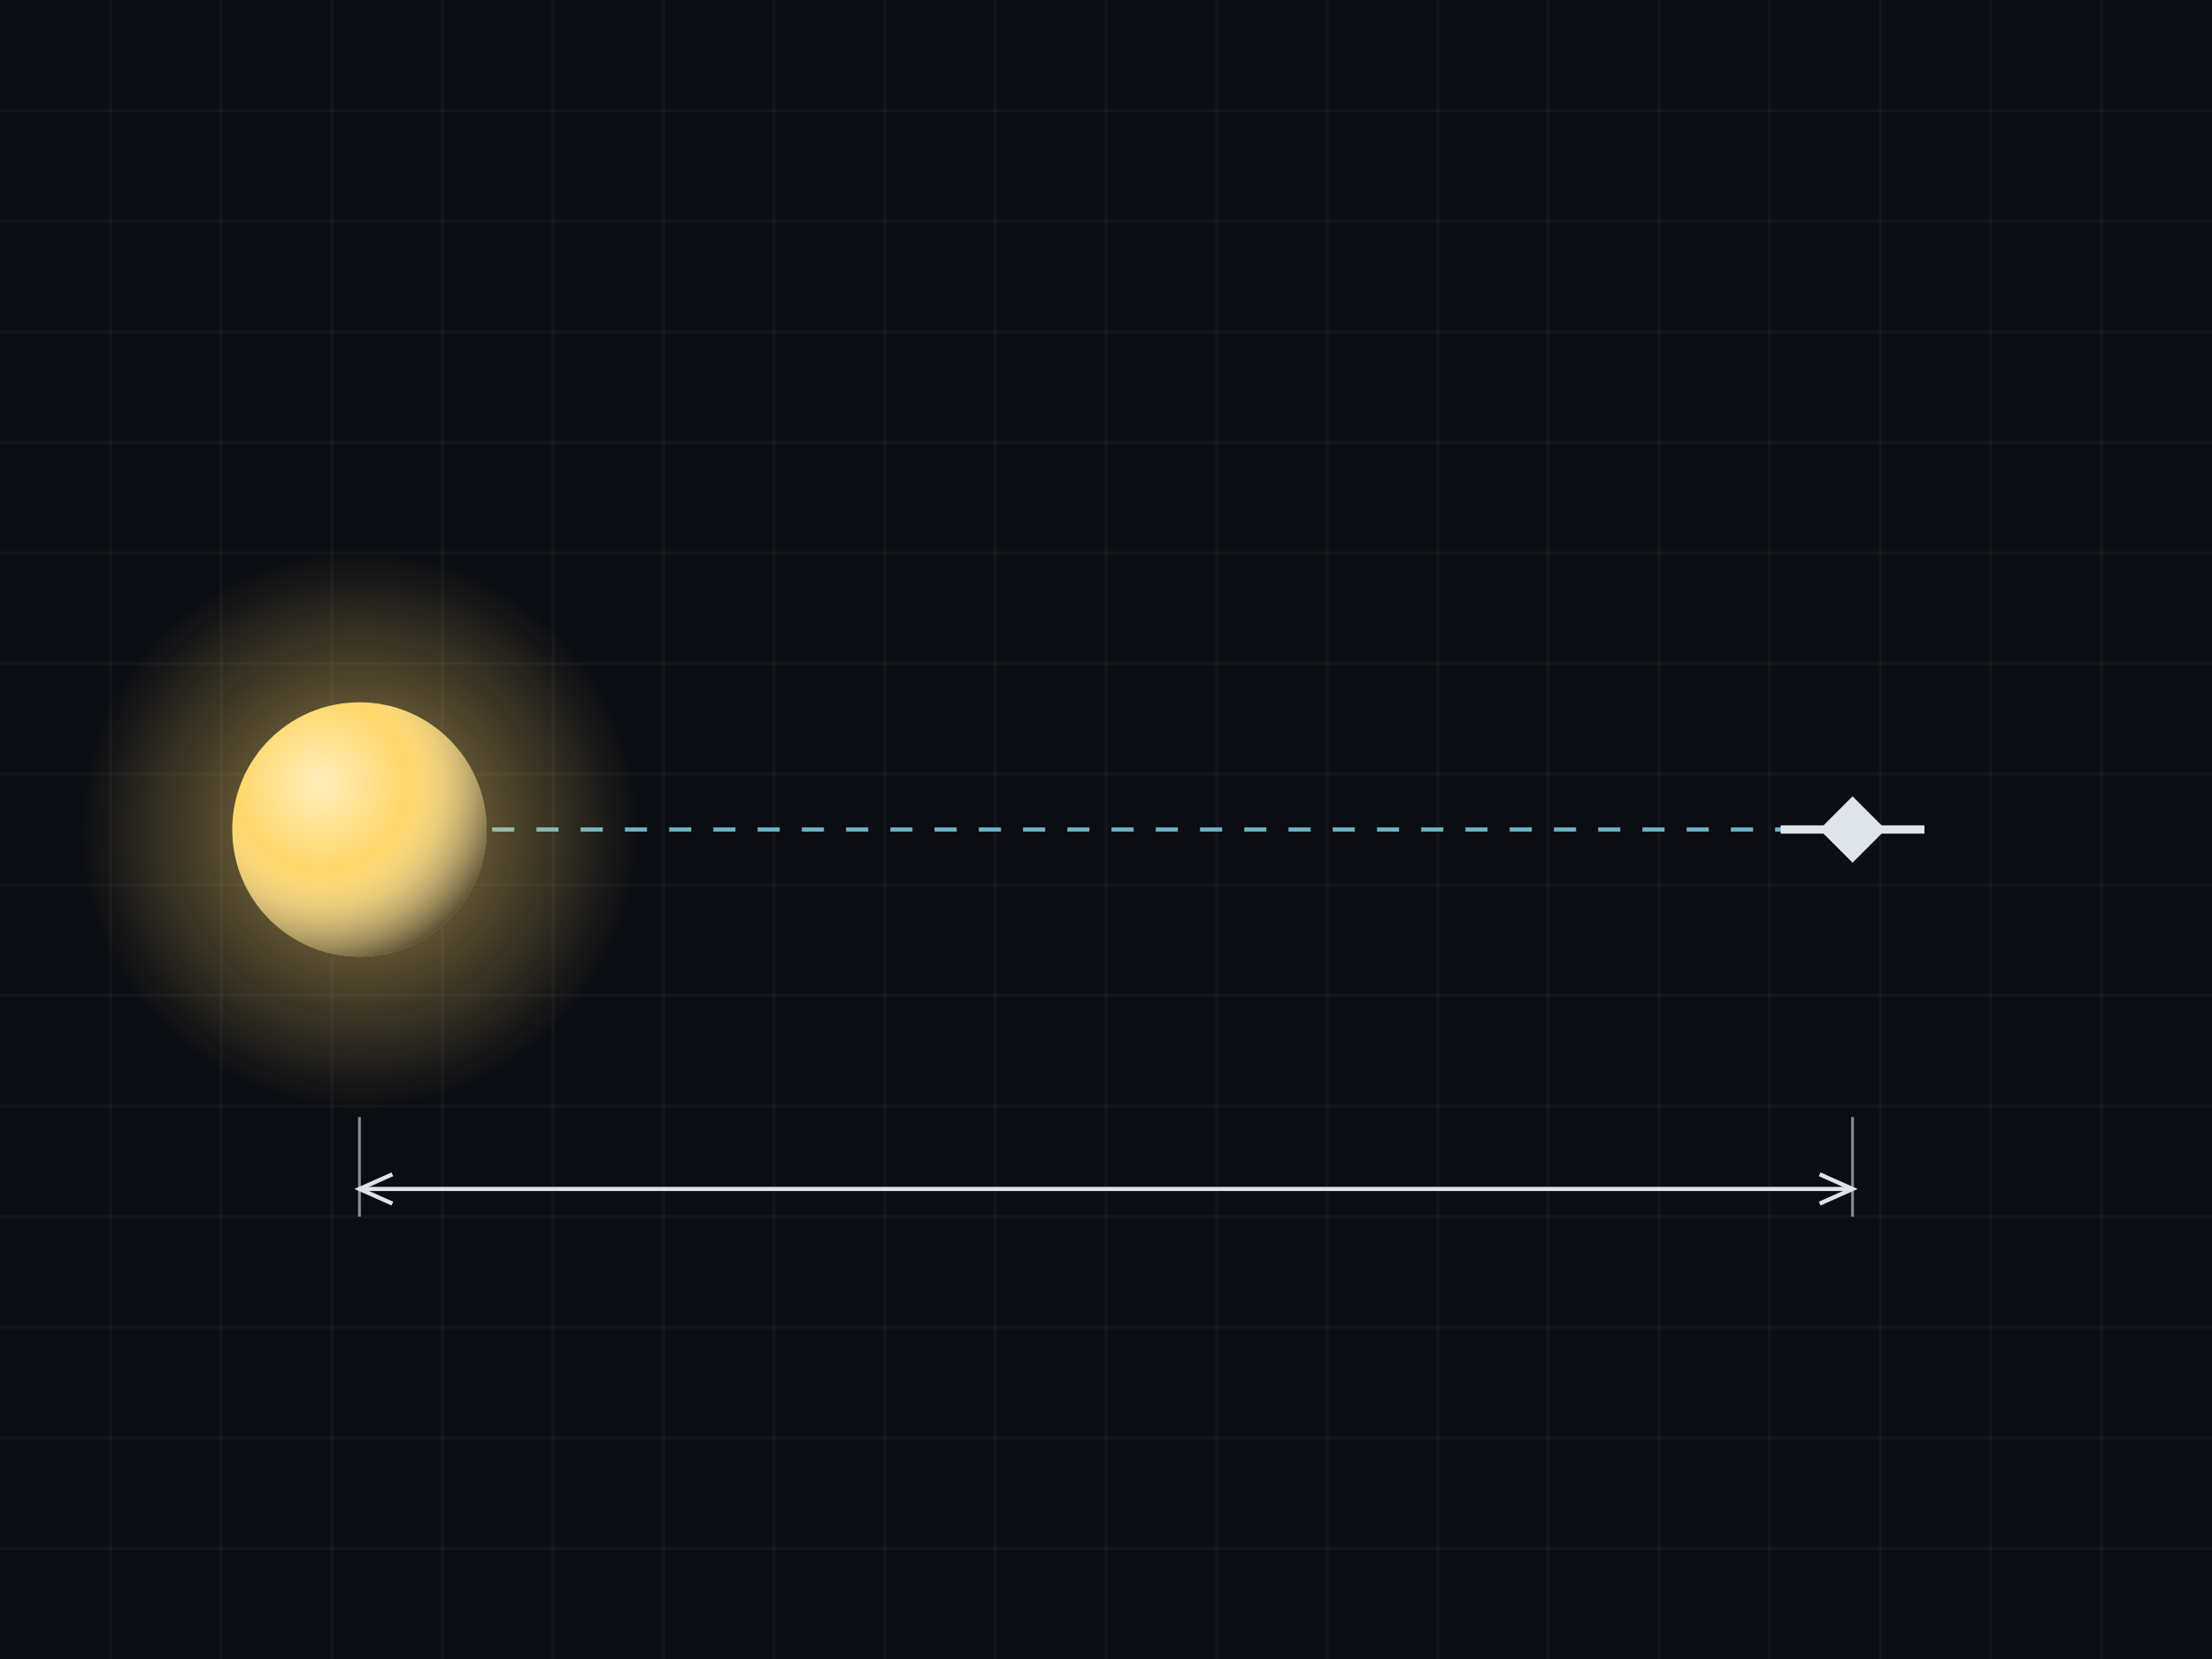
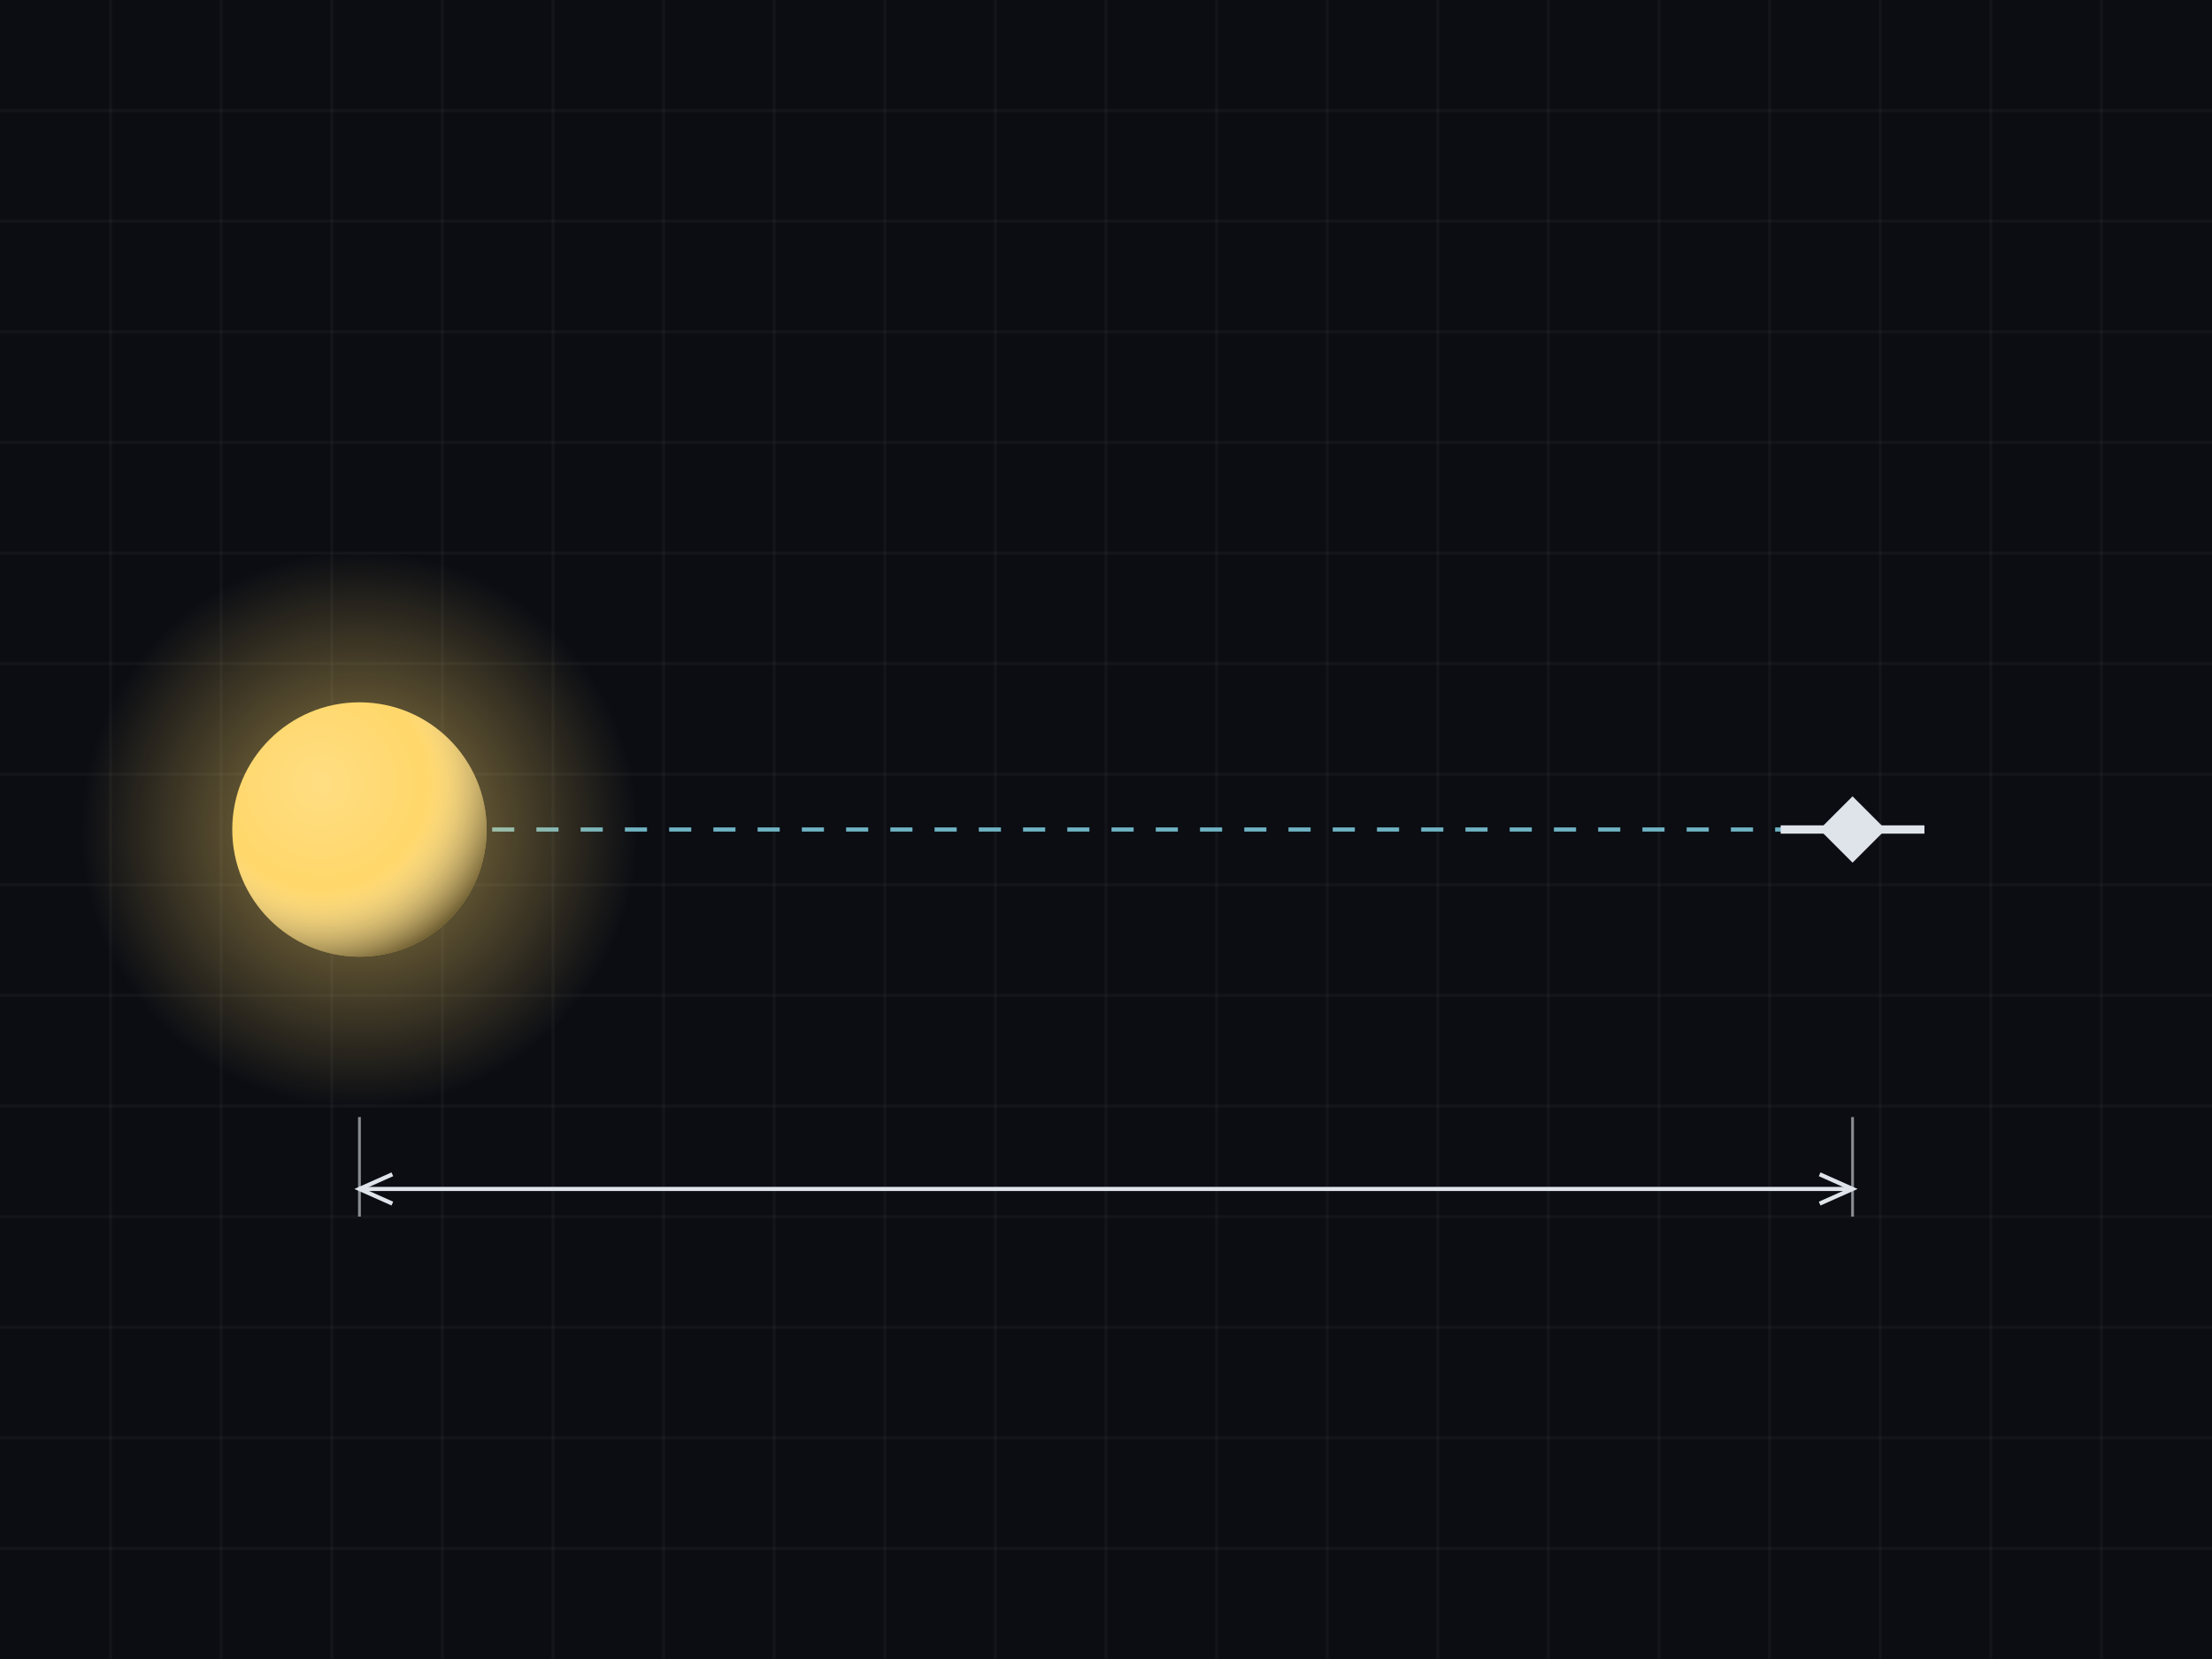
<svg xmlns="http://www.w3.org/2000/svg" viewBox="0 0 800 600" width="800" height="600" role="img">
  <rect width="800" height="600" fill="#0b0d13" />
  <line x1="40" y1="0" x2="40" y2="600" stroke="#fff" stroke-width="1" opacity=".035" />
  <line x1="80" y1="0" x2="80" y2="600" stroke="#fff" stroke-width="1" opacity=".035" />
  <line x1="120" y1="0" x2="120" y2="600" stroke="#fff" stroke-width="1" opacity=".035" />
  <line x1="160" y1="0" x2="160" y2="600" stroke="#fff" stroke-width="1" opacity=".035" />
  <line x1="200" y1="0" x2="200" y2="600" stroke="#fff" stroke-width="1" opacity=".035" />
  <line x1="240" y1="0" x2="240" y2="600" stroke="#fff" stroke-width="1" opacity=".035" />
  <line x1="280" y1="0" x2="280" y2="600" stroke="#fff" stroke-width="1" opacity=".035" />
  <line x1="320" y1="0" x2="320" y2="600" stroke="#fff" stroke-width="1" opacity=".035" />
  <line x1="360" y1="0" x2="360" y2="600" stroke="#fff" stroke-width="1" opacity=".035" />
  <line x1="400" y1="0" x2="400" y2="600" stroke="#fff" stroke-width="1" opacity=".035" />
  <line x1="440" y1="0" x2="440" y2="600" stroke="#fff" stroke-width="1" opacity=".035" />
  <line x1="480" y1="0" x2="480" y2="600" stroke="#fff" stroke-width="1" opacity=".035" />
  <line x1="520" y1="0" x2="520" y2="600" stroke="#fff" stroke-width="1" opacity=".035" />
  <line x1="560" y1="0" x2="560" y2="600" stroke="#fff" stroke-width="1" opacity=".035" />
  <line x1="600" y1="0" x2="600" y2="600" stroke="#fff" stroke-width="1" opacity=".035" />
  <line x1="640" y1="0" x2="640" y2="600" stroke="#fff" stroke-width="1" opacity=".035" />
  <line x1="680" y1="0" x2="680" y2="600" stroke="#fff" stroke-width="1" opacity=".035" />
  <line x1="720" y1="0" x2="720" y2="600" stroke="#fff" stroke-width="1" opacity=".035" />
  <line x1="760" y1="0" x2="760" y2="600" stroke="#fff" stroke-width="1" opacity=".035" />
  <line x1="0" y1="40" x2="800" y2="40" stroke="#fff" stroke-width="1" opacity=".035" />
  <line x1="0" y1="80" x2="800" y2="80" stroke="#fff" stroke-width="1" opacity=".035" />
  <line x1="0" y1="120" x2="800" y2="120" stroke="#fff" stroke-width="1" opacity=".035" />
  <line x1="0" y1="160" x2="800" y2="160" stroke="#fff" stroke-width="1" opacity=".035" />
  <line x1="0" y1="200" x2="800" y2="200" stroke="#fff" stroke-width="1" opacity=".035" />
  <line x1="0" y1="240" x2="800" y2="240" stroke="#fff" stroke-width="1" opacity=".035" />
  <line x1="0" y1="280" x2="800" y2="280" stroke="#fff" stroke-width="1" opacity=".035" />
  <line x1="0" y1="320" x2="800" y2="320" stroke="#fff" stroke-width="1" opacity=".035" />
  <line x1="0" y1="360" x2="800" y2="360" stroke="#fff" stroke-width="1" opacity=".035" />
  <line x1="0" y1="400" x2="800" y2="400" stroke="#fff" stroke-width="1" opacity=".035" />
  <line x1="0" y1="440" x2="800" y2="440" stroke="#fff" stroke-width="1" opacity=".035" />
  <line x1="0" y1="480" x2="800" y2="480" stroke="#fff" stroke-width="1" opacity=".035" />
  <line x1="0" y1="520" x2="800" y2="520" stroke="#fff" stroke-width="1" opacity=".035" />
  <line x1="0" y1="560" x2="800" y2="560" stroke="#fff" stroke-width="1" opacity=".035" />
  <line x1="130" y1="300" x2="670" y2="300" stroke="#6fb3c4" stroke-width="1.5" stroke-dasharray="8 8" />
  <defs>
    <radialGradient id="ag">
      <stop offset="0" stop-color="#ffd76a" stop-opacity="0.6" />
      <stop offset="1" stop-color="#ffd76a" stop-opacity="0" />
    </radialGradient>
  </defs>
  <circle cx="130" cy="300" r="101.2" fill="url(#ag)" />
  <defs>
    <radialGradient id="a" cx="35%" cy="32%" r="75%">
-       <stop offset="0" stop-color="#fff" stop-opacity=".55" />
-       <stop offset=".45" stop-color="#fff" stop-opacity="0" />
-       <stop offset="1" stop-color="#00040f" stop-opacity=".7" />
+       <stop offset="0" stop-color="#fff" stop-opacity=".16" />
+       <stop offset=".55" stop-color="#fff" stop-opacity="0" />
+       <stop offset="1" stop-color="#000" stop-opacity=".62" />
    </radialGradient>
  </defs>
  <circle cx="130" cy="300" r="46" fill="#ffd76a" />
  <circle cx="130" cy="300" r="46" fill="url(#a)" />
  <path d="M670 288L682 300L670 312L658 300Z" fill="#dfe3ea" />
  <line x1="644" y1="300" x2="696" y2="300" stroke="#dfe3ea" stroke-width="3" />
  <line x1="130" y1="404" x2="130" y2="440" stroke="#dfe3ea" stroke-width="1" opacity=".6" />
  <line x1="670" y1="404" x2="670" y2="440" stroke="#dfe3ea" stroke-width="1" opacity=".6" />
  <line x1="130" y1="430" x2="670" y2="430" stroke="#dfe3ea" stroke-width="1.5" />
  <path d="M141.9 435.3L130 430L141.9 424.7" fill="none" stroke="#dfe3ea" stroke-width="1.5" />
  <path d="M658.1 424.7L670 430L658.1 435.3" fill="none" stroke="#dfe3ea" stroke-width="1.5" />
</svg>
